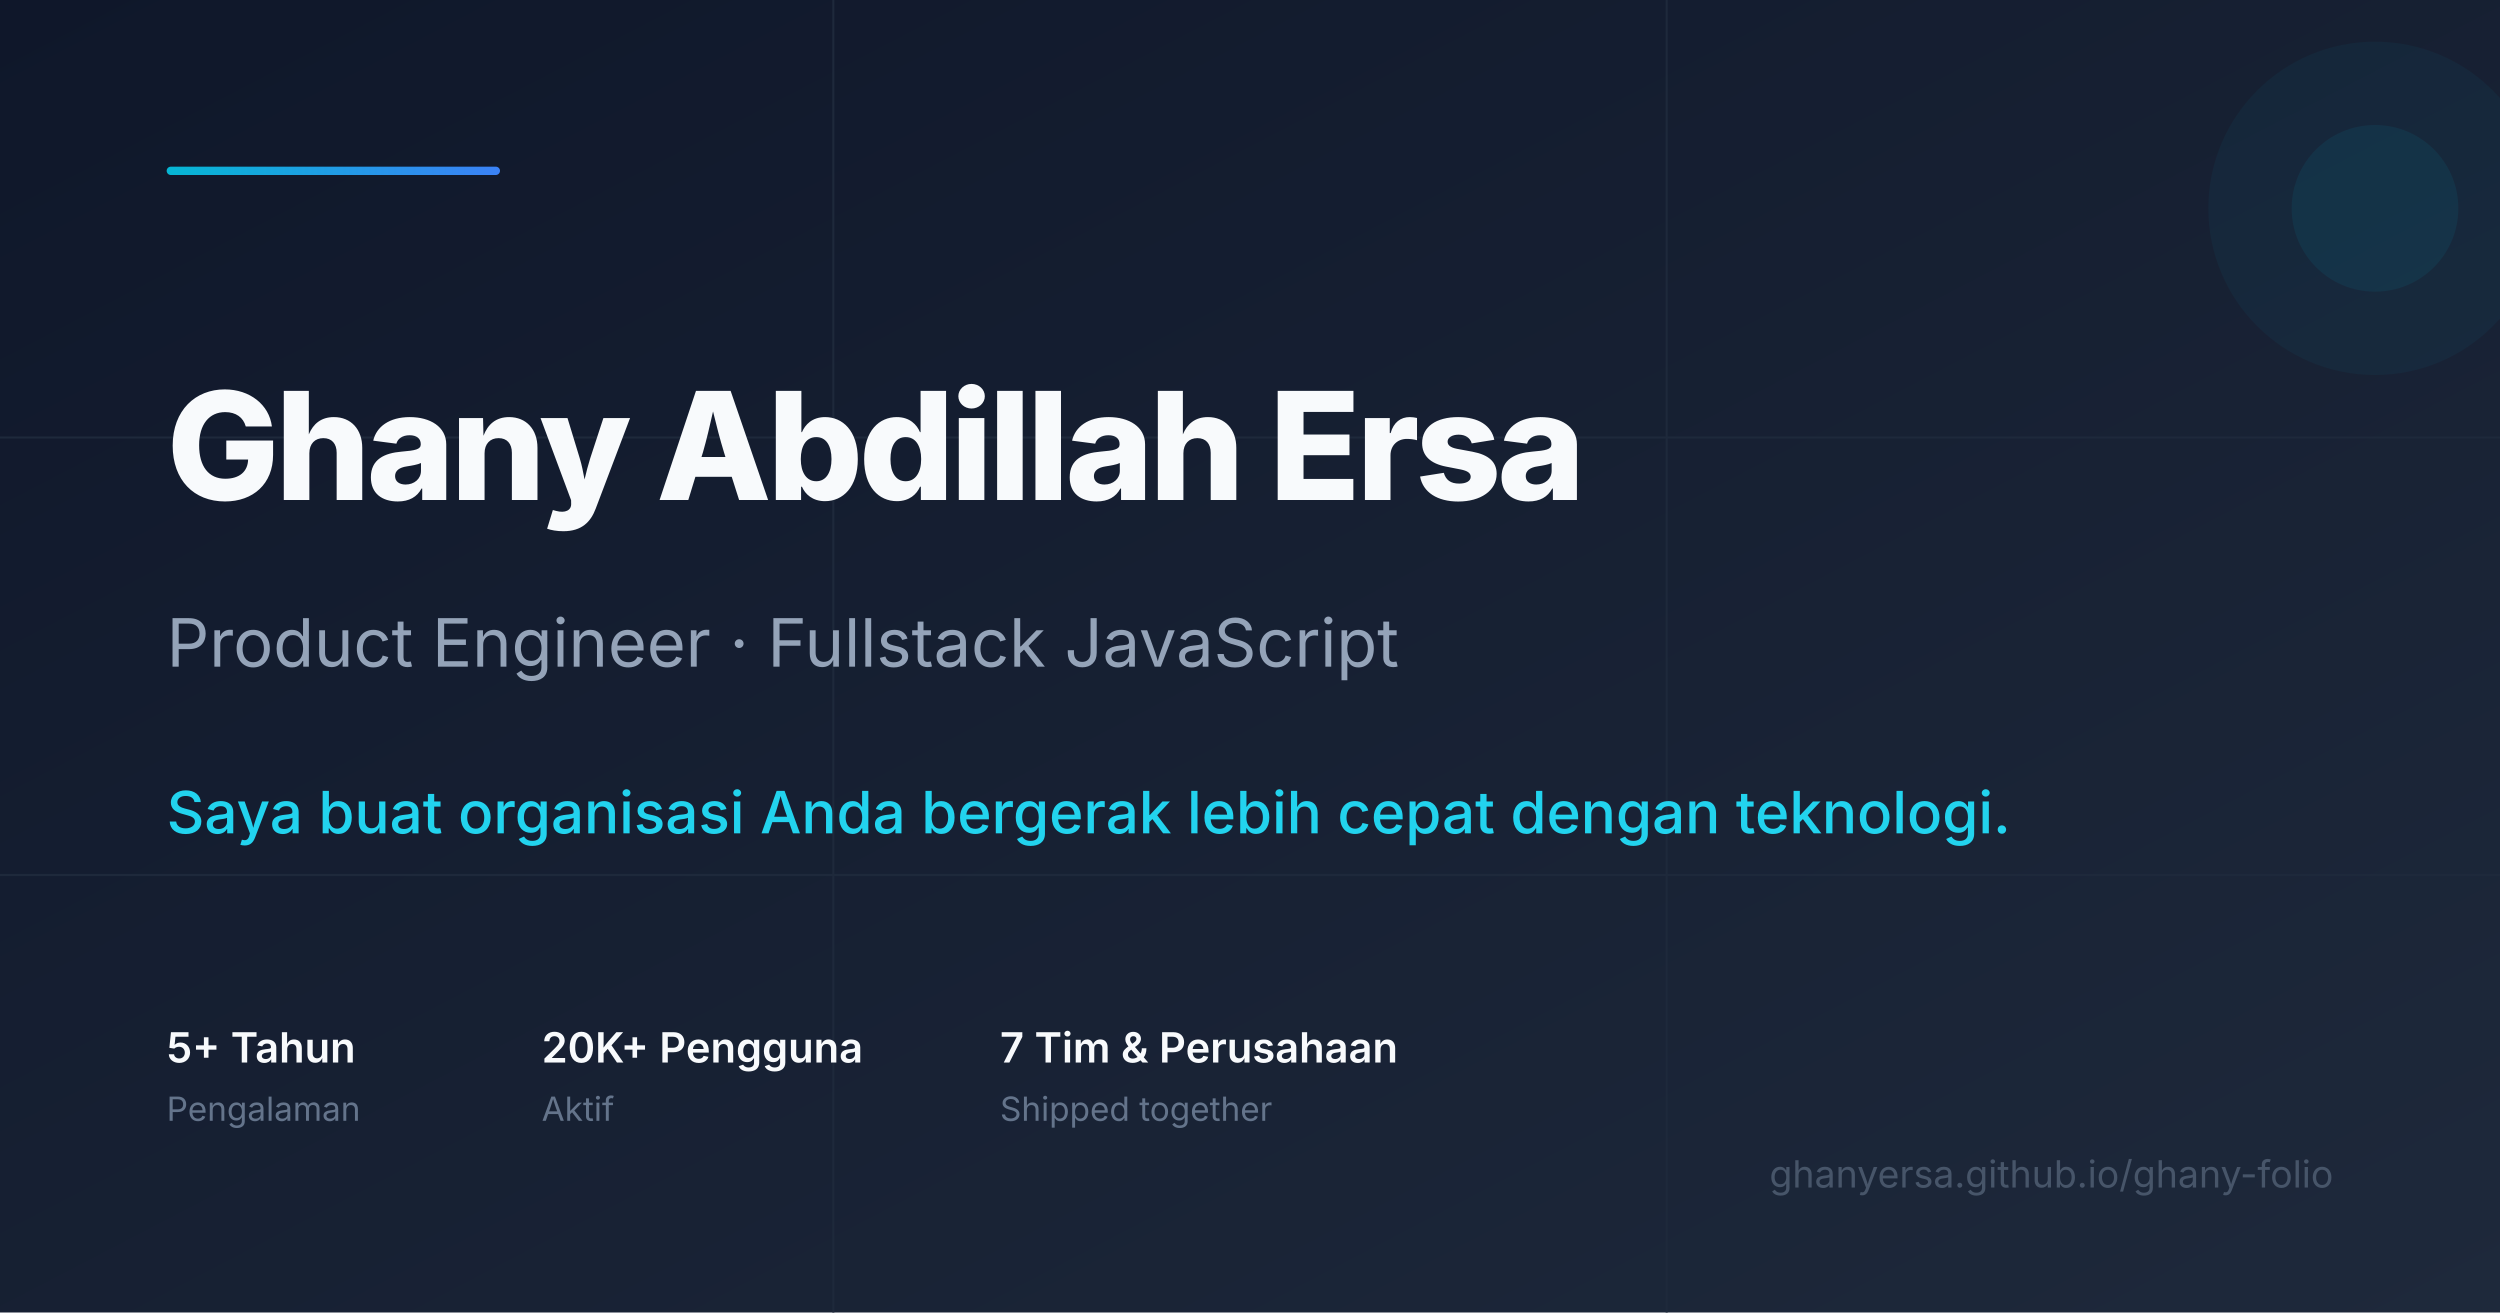
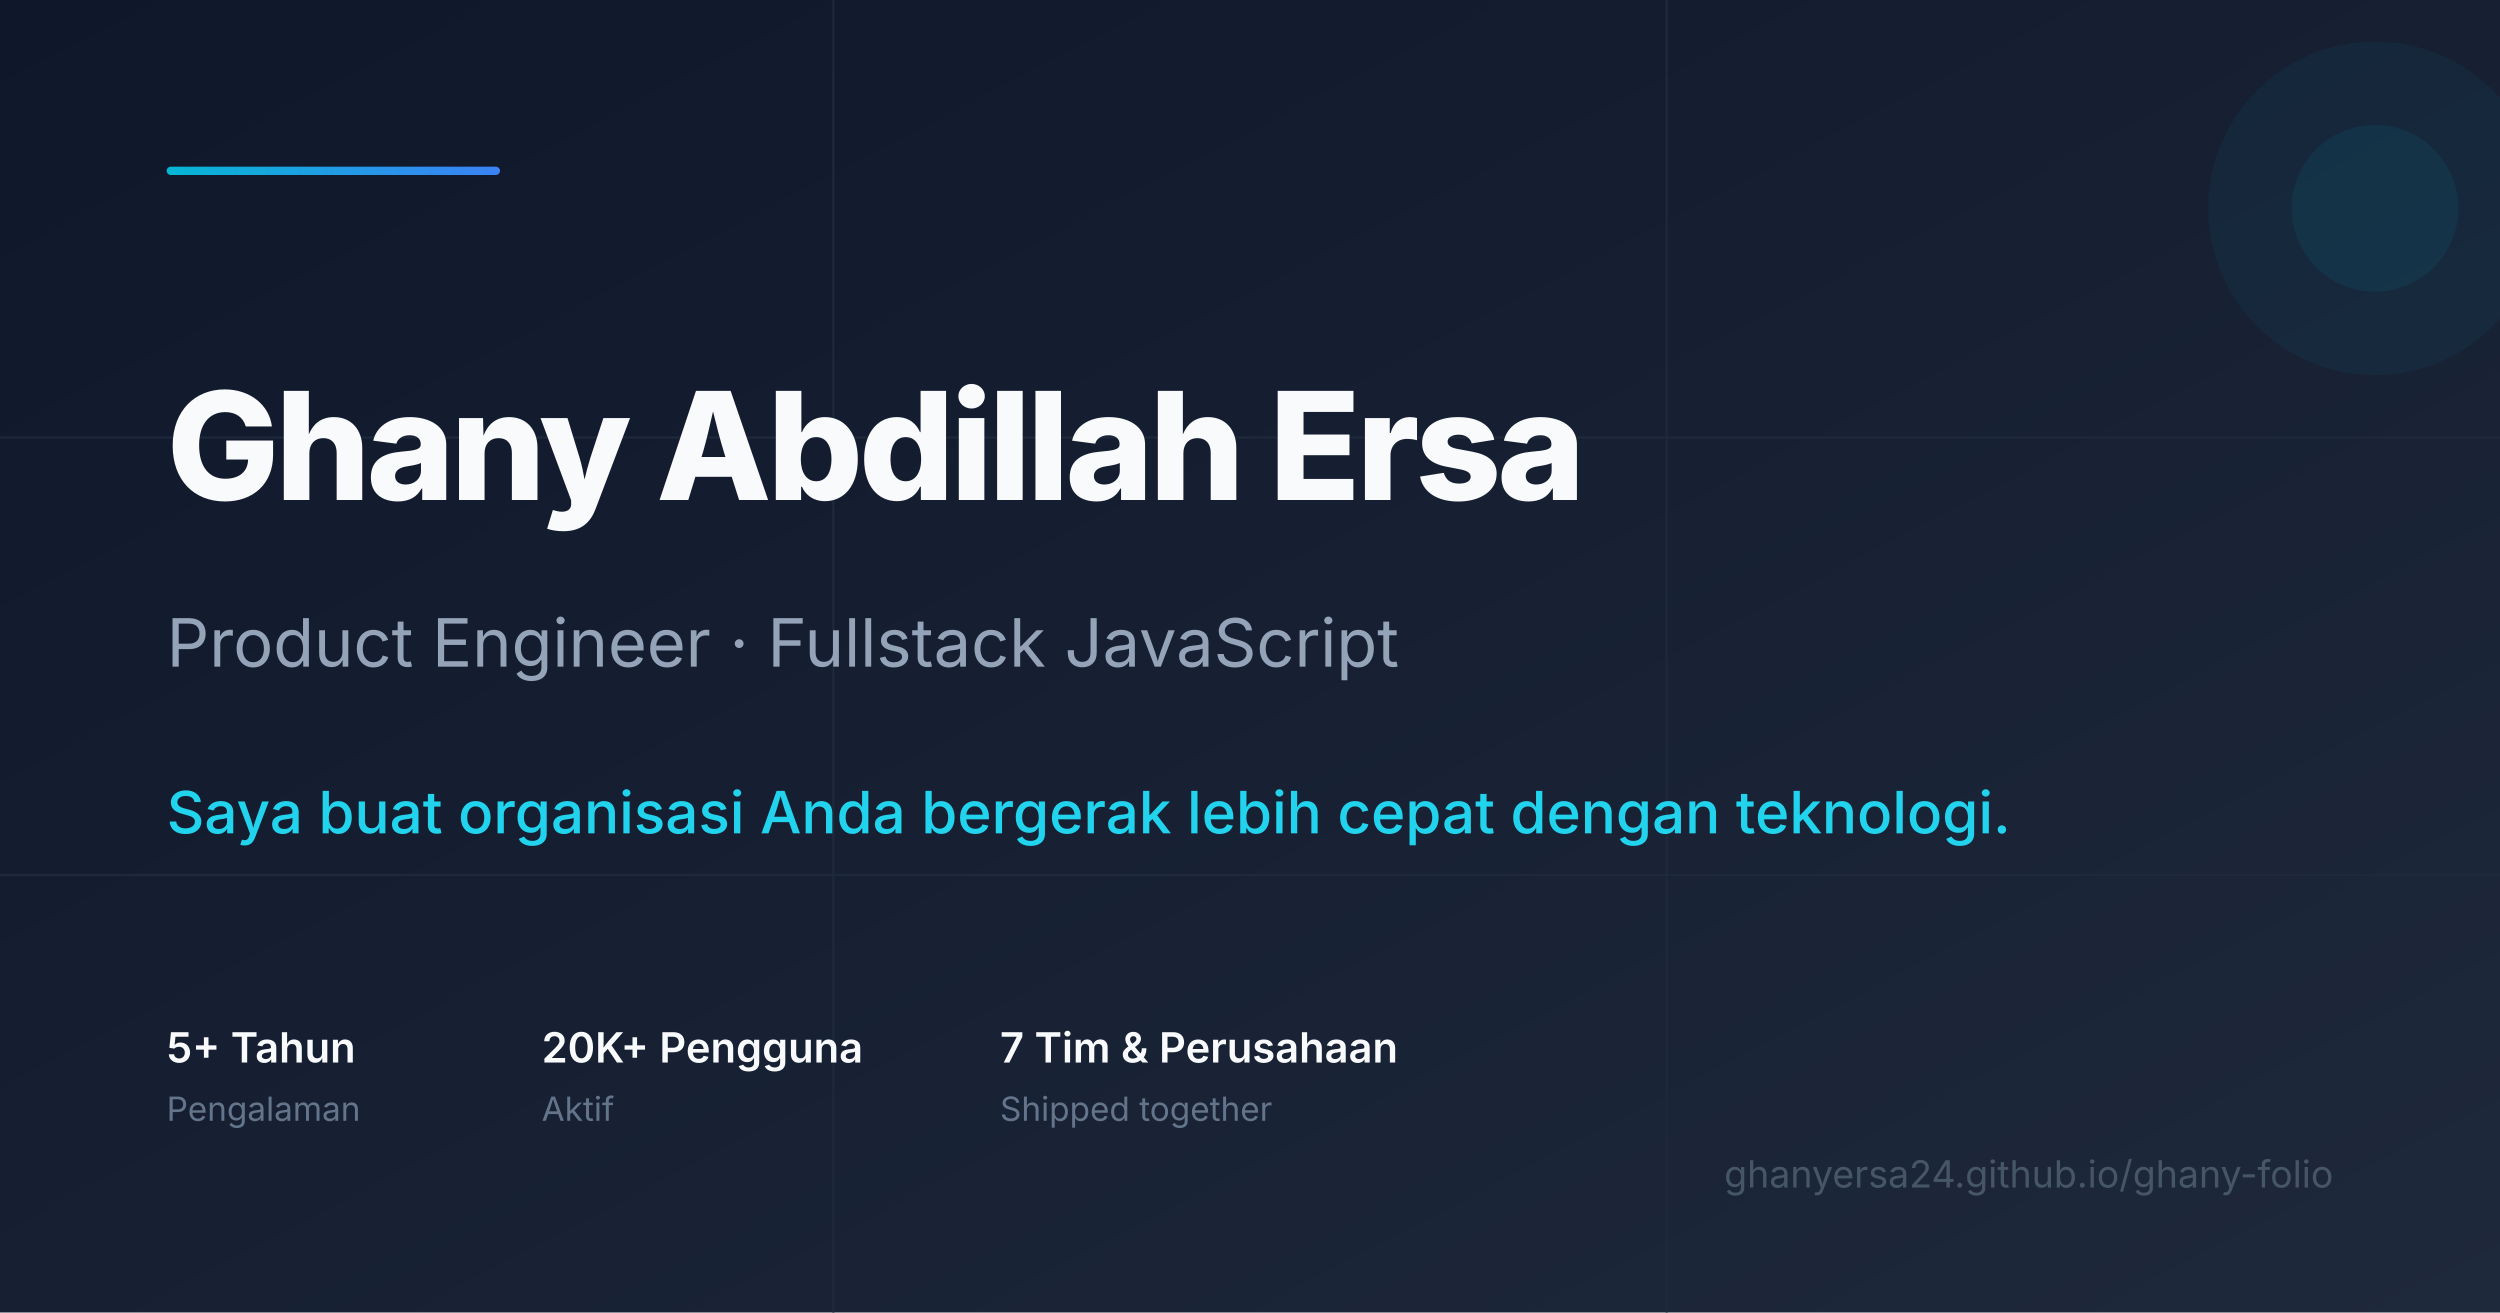
<svg xmlns="http://www.w3.org/2000/svg" width="1200" height="630" viewBox="0 0 1200 630">
  <defs>
    <linearGradient id="bg" x1="0%" y1="0%" x2="100%" y2="100%">
      <stop offset="0%" style="stop-color:#0f172a" />
      <stop offset="100%" style="stop-color:#1e293b" />
    </linearGradient>
    <linearGradient id="accent" x1="0%" y1="0%" x2="100%" y2="0%">
      <stop offset="0%" style="stop-color:#06b6d4" />
      <stop offset="100%" style="stop-color:#3b82f6" />
    </linearGradient>
  </defs>
  <rect width="1200" height="630" fill="url(#bg)" />
  <line x1="0" y1="210" x2="1200" y2="210" stroke="#1e293b" stroke-width="1" />
  <line x1="0" y1="420" x2="1200" y2="420" stroke="#1e293b" stroke-width="1" />
  <line x1="400" y1="0" x2="400" y2="630" stroke="#1e293b" stroke-width="1" />
  <line x1="800" y1="0" x2="800" y2="630" stroke="#1e293b" stroke-width="1" />
  <rect x="80" y="80" width="160" height="4" rx="2" fill="url(#accent)" />
  <text x="80" y="240" font-family="Inter, system-ui, sans-serif" font-size="72" font-weight="800" fill="#f8fafc" letter-spacing="-2">Ghany Abdillah Ersa</text>
  <text x="80" y="320" font-family="Inter, system-ui, sans-serif" font-size="32" font-weight="400" fill="#94a3b8">Product Engineer · Fullstack JavaScript</text>
  <text x="80" y="400" font-family="Inter, system-ui, sans-serif" font-size="28" font-weight="500" fill="#22d3ee">Saya buat organisasi Anda bergerak lebih cepat dengan teknologi.</text>
  <text x="80" y="510" font-family="Inter, system-ui, sans-serif" font-size="20" font-weight="600" fill="#f8fafc">5+ Tahun</text>
  <text x="80" y="538" font-family="Inter, system-ui, sans-serif" font-size="16" fill="#64748b">Pengalaman</text>
  <text x="260" y="510" font-family="Inter, system-ui, sans-serif" font-size="20" font-weight="600" fill="#f8fafc">20K+ Pengguna</text>
  <text x="260" y="538" font-family="Inter, system-ui, sans-serif" font-size="16" fill="#64748b">Aktif</text>
  <text x="480" y="510" font-family="Inter, system-ui, sans-serif" font-size="20" font-weight="600" fill="#f8fafc">7 Tim &amp; Perusahaan</text>
  <text x="480" y="538" font-family="Inter, system-ui, sans-serif" font-size="16" fill="#64748b">Shipped together</text>
-   <text x="1120" y="570" font-family="Inter, system-ui, sans-serif" font-size="18" fill="#475569" text-anchor="end">ghanyersa.github.io/ghany-folio</text>
+   <text x="1120" y="570" font-family="Inter, system-ui, sans-serif" font-size="18" fill="#475569" text-anchor="end">ghanyersa24.github.io/ghany-folio</text>
  <circle cx="1140" cy="100" r="80" fill="#06b6d4" opacity="0.05" />
  <circle cx="1140" cy="100" r="40" fill="#06b6d4" opacity="0.08" />
</svg>
